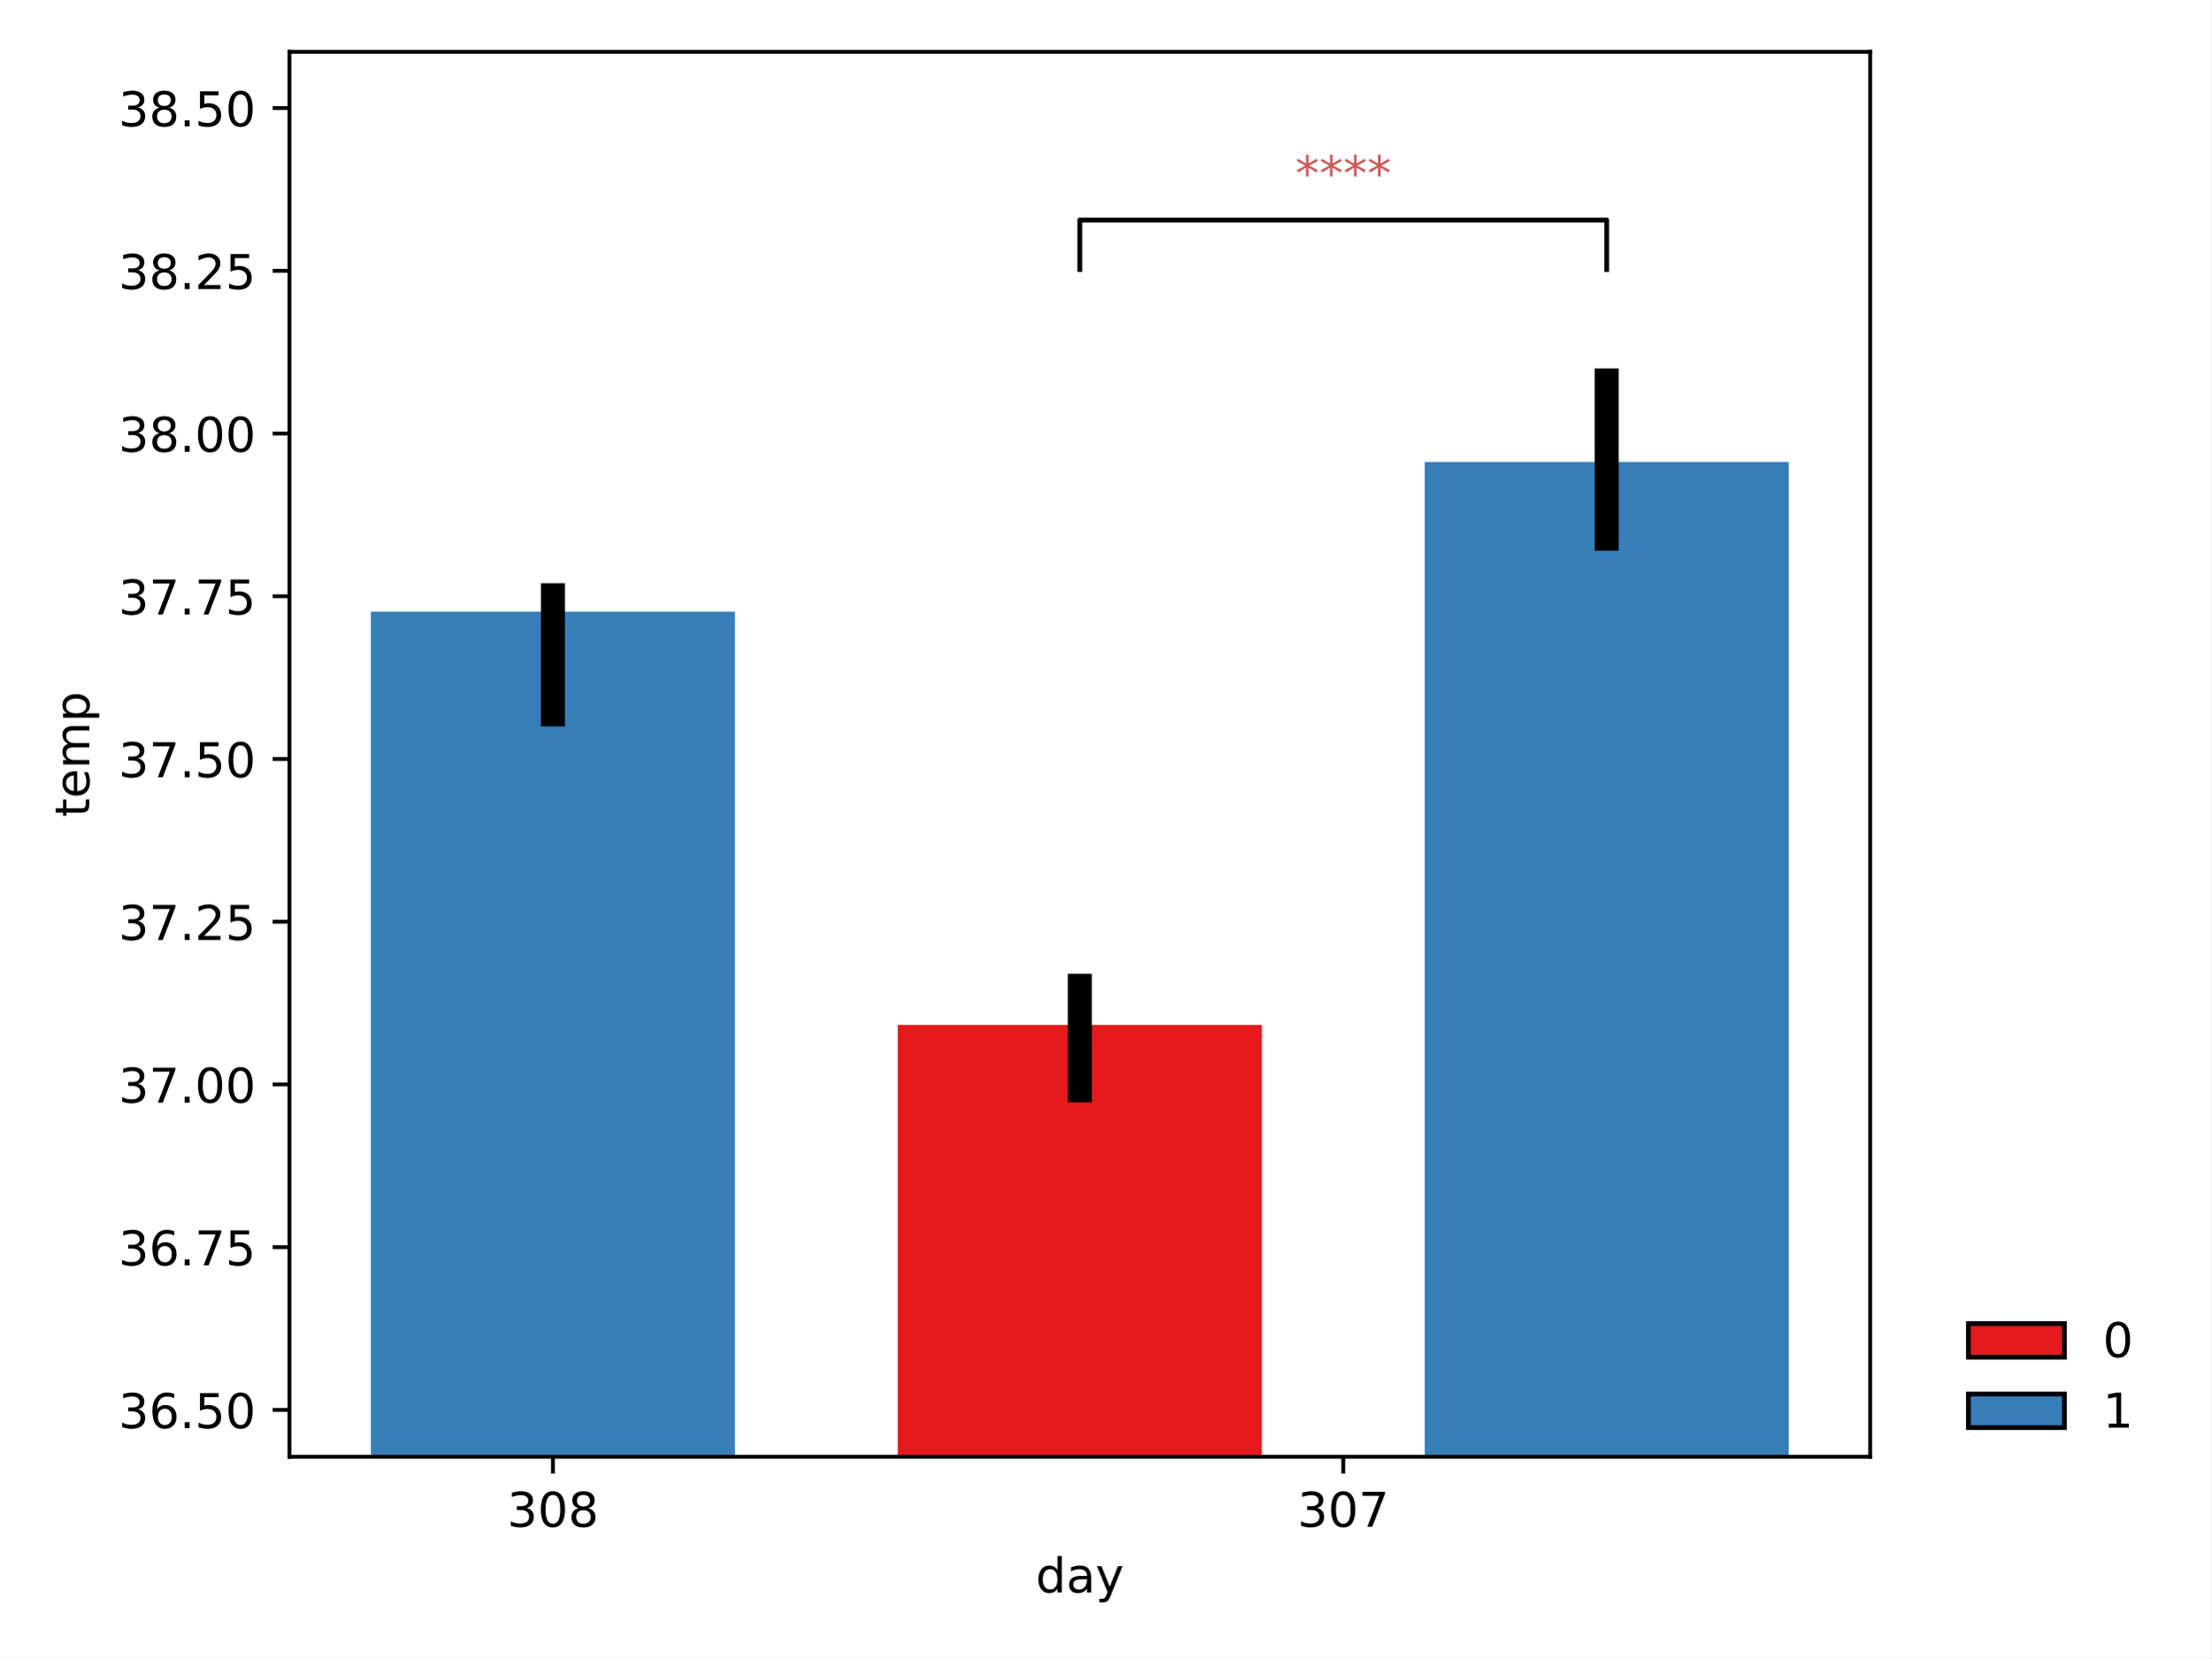
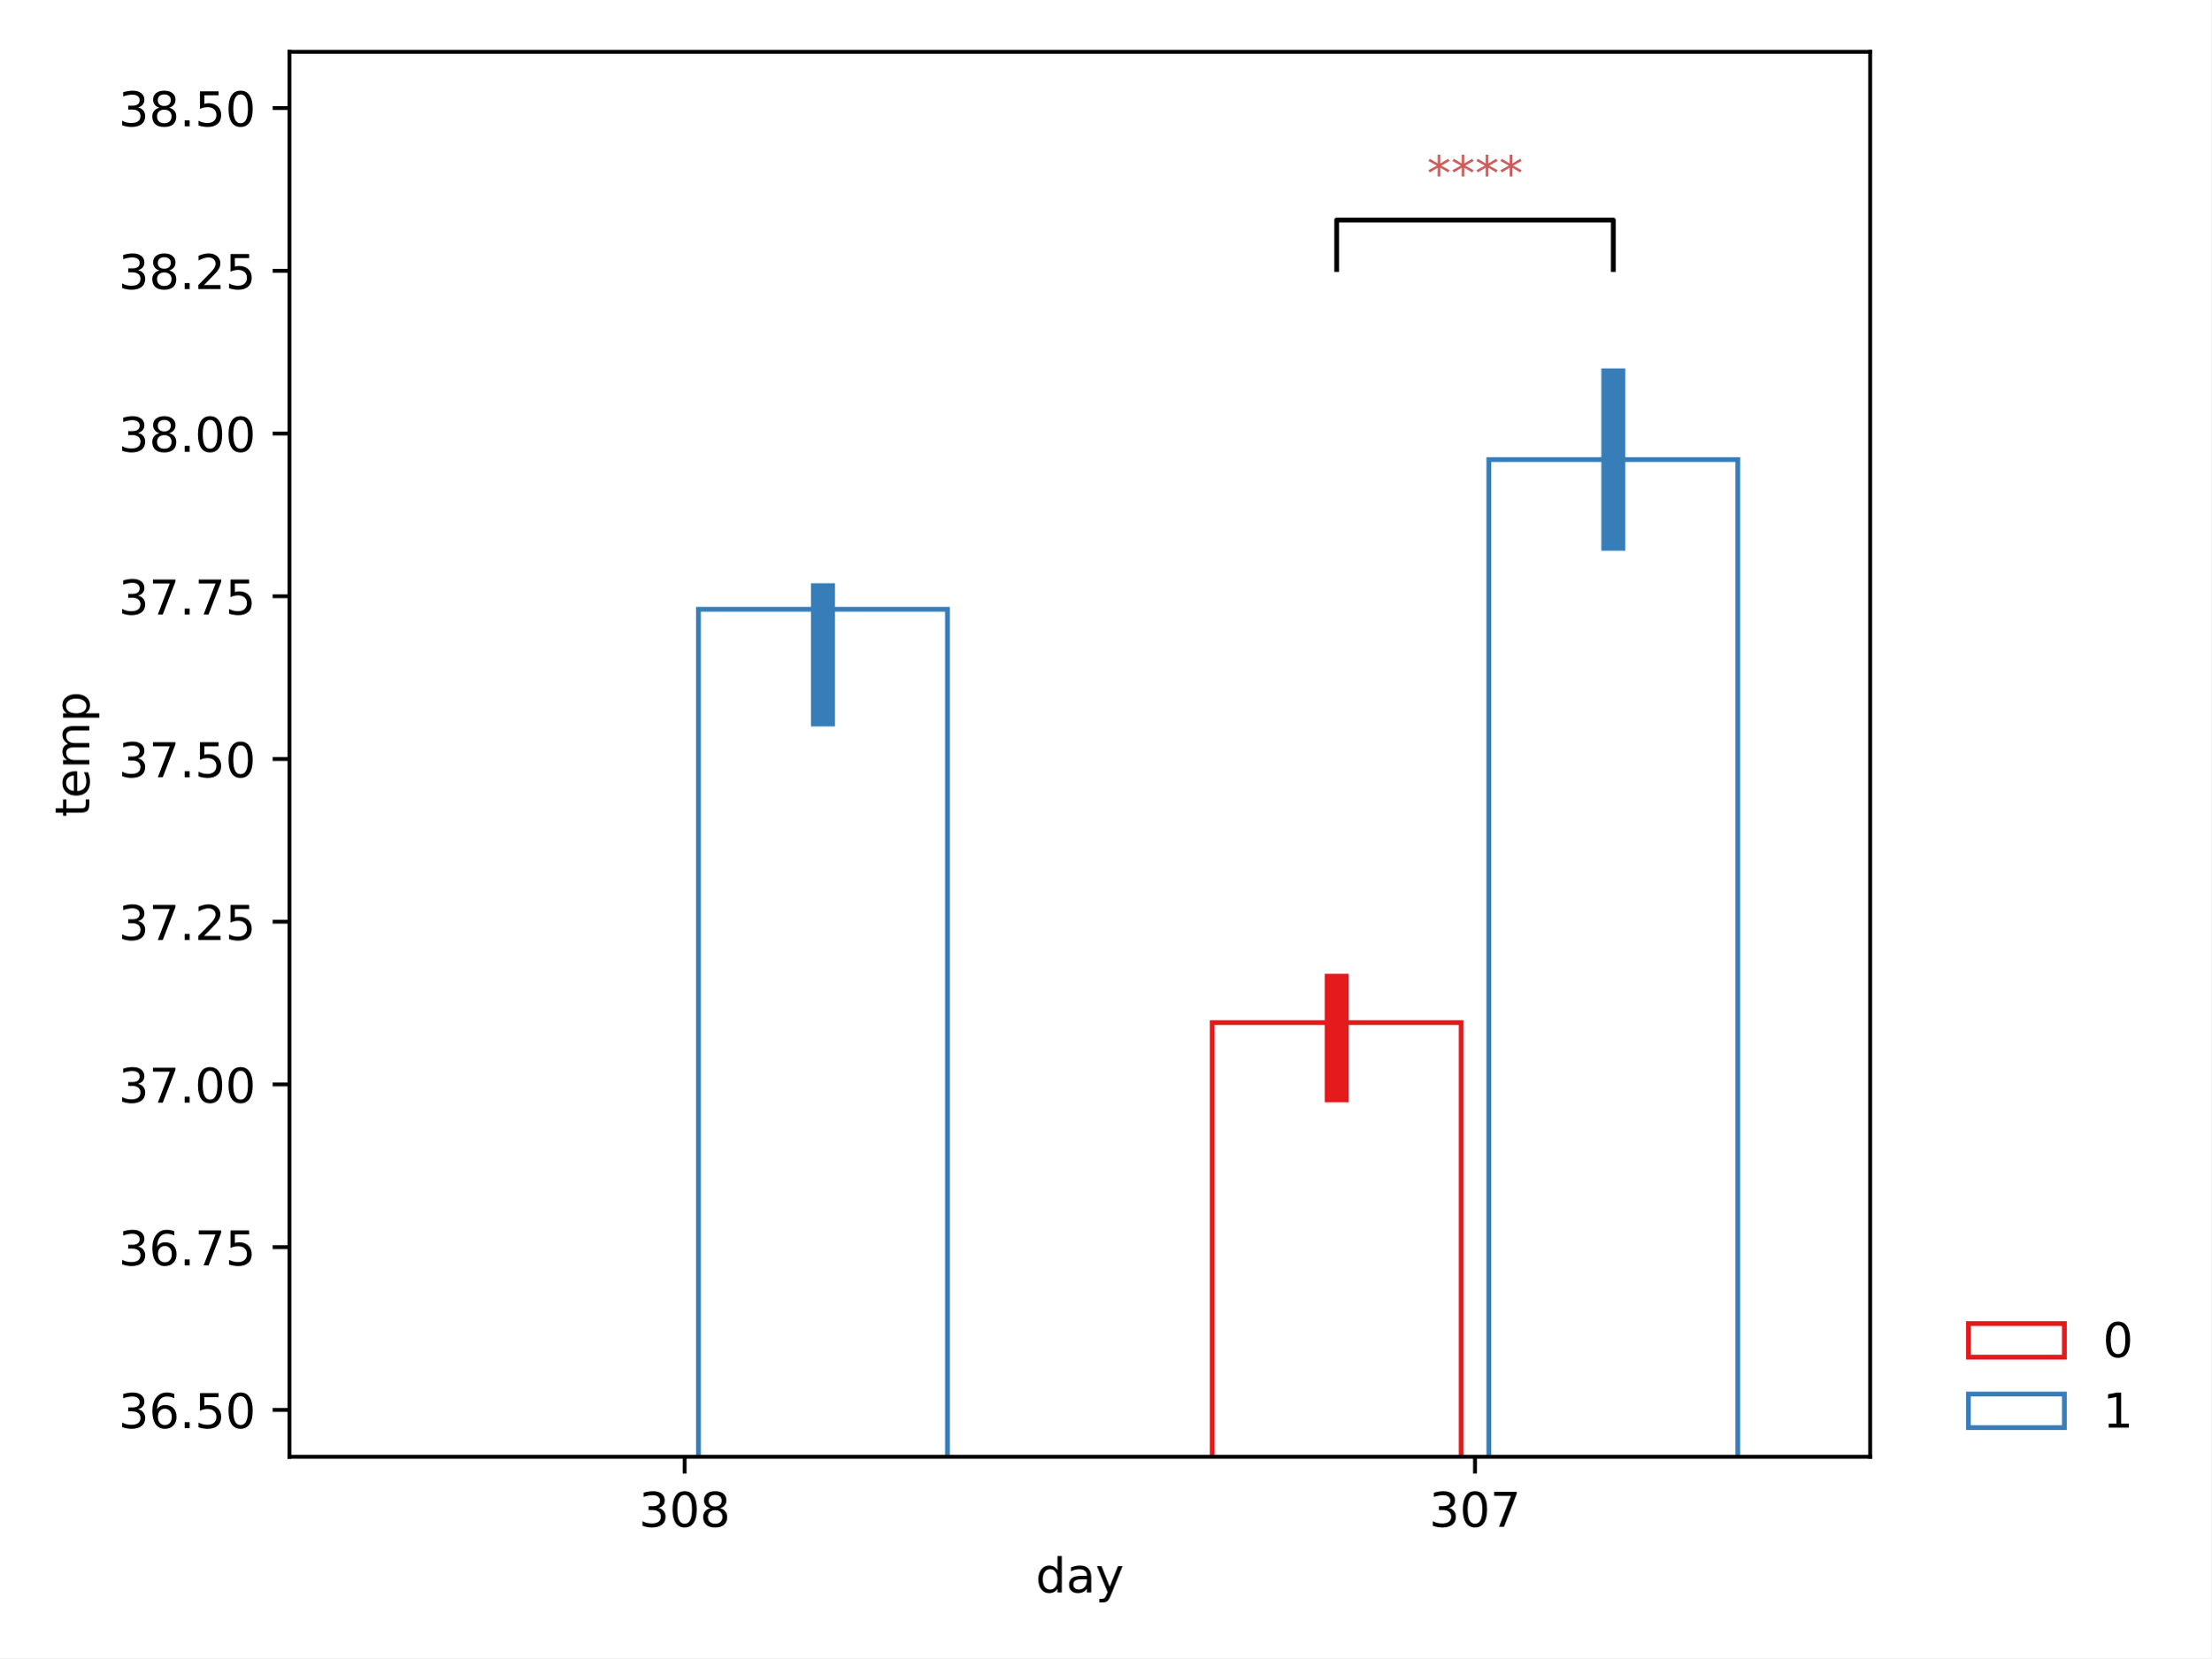
<svg xmlns="http://www.w3.org/2000/svg" xmlns:xlink="http://www.w3.org/1999/xlink" height="345.6pt" version="1.1" viewBox="0 0 460.8 345.6" width="460.8pt">
  <defs>
    <style type="text/css">
*{stroke-linecap:butt;stroke-linejoin:round;}
  </style>
  </defs>
  <g id="figure_1">
    <g id="patch_1">
      <path d="M 0 345.6  L 460.8 345.6  L 460.8 0  L 0 0  z " style="fill:#ffffff;" />
    </g>
    <g id="axes_1">
      <g id="patch_2">
        <path d="M 60.32 303.64  L 389.754 303.64  L 389.754 10.8  L 60.32 10.8  z " style="fill:#ffffff;" />
      </g>
      <g id="patch_3">
-         <path clip-path="url(#p19be1545d4)" d="M 76.792 5245.993  L 153.66 5245.993  L 153.66 126.992  L 76.792 126.992  z " style="fill:#377eb8;stroke:#ffffff;stroke-linejoin:miter;" />
+         <path clip-path="url(#pac755e632e)" d="M 145.561 5245.993  L 197.447 5245.993  L 197.447 126.992  L 145.561 126.992  z " style="fill:#ffffff;stroke:#377eb8;stroke-linejoin:miter;" />
      </g>
      <g id="patch_4">
-         <path clip-path="url(#p19be1545d4)" d="M 186.603 5245.993  L 263.471 5245.993  L 263.471 213.145  L 186.603 213.145  z " style="fill:#e41a1c;stroke:#ffffff;stroke-linejoin:miter;" />
+         <path clip-path="url(#pac755e632e)" d="M 252.627 5245.993  L 304.513 5245.993  L 304.513 213.145  L 252.627 213.145  z " style="fill:#ffffff;stroke:#e41a1c;stroke-linejoin:miter;" />
      </g>
      <g id="patch_5">
-         <path clip-path="url(#p19be1545d4)" d="M 296.414 5245.993  L 373.282 5245.993  L 373.282 95.787  L 296.414 95.787  z " style="fill:#377eb8;stroke:#ffffff;stroke-linejoin:miter;" />
+         <path clip-path="url(#pac755e632e)" d="M 310.278 5245.993  L 362.164 5245.993  L 362.164 95.787  L 310.278 95.787  z " style="fill:#ffffff;stroke:#377eb8;stroke-linejoin:miter;" />
      </g>
      <g id="matplotlib.axis_1">
        <g id="xtick_1">
          <g id="line2d_1">
            <defs>
-               <path d="M 0 0  L 0 3.5  " id="m4ffe4b6c6b" style="stroke:#000000;stroke-width:0.8;" />
-             </defs>
-             <g>
-               <use style="stroke:#000000;stroke-width:0.8;" x="115.226" xlink:href="#m4ffe4b6c6b" y="303.64" />
+               <path d="M 0 0  L 0 3.5  " id="me28d8fda8d" style="stroke:#000000;stroke-width:0.8;" />
+             </defs>
+             <g>
+               <use style="stroke:#000000;stroke-width:0.8;" x="142.679" xlink:href="#me28d8fda8d" y="303.64" />
            </g>
          </g>
          <g id="text_1">
            <defs>
              <path d="M 40.578 39.312  Q 47.656 37.797 51.625 33  Q 55.609 28.219 55.609 21.188  Q 55.609 10.406 48.188 4.484  Q 40.766 -1.422 27.094 -1.422  Q 22.516 -1.422 17.656 -0.516  Q 12.797 0.391 7.625 2.203  L 7.625 11.719  Q 11.719 9.328 16.594 8.109  Q 21.484 6.891 26.812 6.891  Q 36.078 6.891 40.938 10.547  Q 45.797 14.203 45.797 21.188  Q 45.797 27.641 41.281 31.266  Q 36.766 34.906 28.719 34.906  L 20.219 34.906  L 20.219 43.016  L 29.109 43.016  Q 36.375 43.016 40.234 45.922  Q 44.094 48.828 44.094 54.297  Q 44.094 59.906 40.109 62.906  Q 36.141 65.922 28.719 65.922  Q 24.656 65.922 20.016 65.031  Q 15.375 64.156 9.812 62.312  L 9.812 71.094  Q 15.438 72.656 20.344 73.438  Q 25.25 74.219 29.594 74.219  Q 40.828 74.219 47.359 69.109  Q 53.906 64.016 53.906 55.328  Q 53.906 49.266 50.438 45.094  Q 46.969 40.922 40.578 39.312  z " id="DejaVuSans-51" />
              <path d="M 31.781 66.406  Q 24.172 66.406 20.328 58.906  Q 16.5 51.422 16.5 36.375  Q 16.5 21.391 20.328 13.891  Q 24.172 6.391 31.781 6.391  Q 39.453 6.391 43.281 13.891  Q 47.125 21.391 47.125 36.375  Q 47.125 51.422 43.281 58.906  Q 39.453 66.406 31.781 66.406  z M 31.781 74.219  Q 44.047 74.219 50.516 64.516  Q 56.984 54.828 56.984 36.375  Q 56.984 17.969 50.516 8.266  Q 44.047 -1.422 31.781 -1.422  Q 19.531 -1.422 13.062 8.266  Q 6.594 17.969 6.594 36.375  Q 6.594 54.828 13.062 64.516  Q 19.531 74.219 31.781 74.219  z " id="DejaVuSans-48" />
              <path d="M 31.781 34.625  Q 24.75 34.625 20.719 30.859  Q 16.703 27.094 16.703 20.516  Q 16.703 13.922 20.719 10.156  Q 24.75 6.391 31.781 6.391  Q 38.812 6.391 42.859 10.172  Q 46.922 13.969 46.922 20.516  Q 46.922 27.094 42.891 30.859  Q 38.875 34.625 31.781 34.625  z M 21.922 38.812  Q 15.578 40.375 12.031 44.719  Q 8.5 49.078 8.5 55.328  Q 8.5 64.062 14.719 69.141  Q 20.953 74.219 31.781 74.219  Q 42.672 74.219 48.875 69.141  Q 55.078 64.062 55.078 55.328  Q 55.078 49.078 51.531 44.719  Q 48 40.375 41.703 38.812  Q 48.828 37.156 52.797 32.312  Q 56.781 27.484 56.781 20.516  Q 56.781 9.906 50.312 4.234  Q 43.844 -1.422 31.781 -1.422  Q 19.734 -1.422 13.25 4.234  Q 6.781 9.906 6.781 20.516  Q 6.781 27.484 10.781 32.312  Q 14.797 37.156 21.922 38.812  z M 18.312 54.391  Q 18.312 48.734 21.844 45.562  Q 25.391 42.391 31.781 42.391  Q 38.141 42.391 41.719 45.562  Q 45.312 48.734 45.312 54.391  Q 45.312 60.062 41.719 63.234  Q 38.141 66.406 31.781 66.406  Q 25.391 66.406 21.844 63.234  Q 18.312 60.062 18.312 54.391  z " id="DejaVuSans-56" />
            </defs>
-             <g transform="translate(105.6819 318.2384)scale(0.1 -0.1)">
+             <g transform="translate(133.1347 318.2384)scale(0.1 -0.1)">
              <use xlink:href="#DejaVuSans-51" />
              <use x="63.623" xlink:href="#DejaVuSans-48" />
              <use x="127.246" xlink:href="#DejaVuSans-56" />
            </g>
          </g>
        </g>
        <g id="xtick_2">
          <g id="line2d_2">
            <g>
-               <use style="stroke:#000000;stroke-width:0.8;" x="279.943" xlink:href="#m4ffe4b6c6b" y="303.64" />
+               <use style="stroke:#000000;stroke-width:0.8;" x="307.396" xlink:href="#me28d8fda8d" y="303.64" />
            </g>
          </g>
          <g id="text_2">
            <defs>
              <path d="M 8.203 72.906  L 55.078 72.906  L 55.078 68.703  L 28.609 0  L 18.312 0  L 43.219 64.594  L 8.203 64.594  z " id="DejaVuSans-55" />
            </defs>
-             <g transform="translate(270.3989 318.2384)scale(0.1 -0.1)">
+             <g transform="translate(297.8517 318.2384)scale(0.1 -0.1)">
              <use xlink:href="#DejaVuSans-51" />
              <use x="63.623" xlink:href="#DejaVuSans-48" />
              <use x="127.246" xlink:href="#DejaVuSans-55" />
            </g>
          </g>
        </g>
        <g id="text_3">
          <defs>
            <path d="M 45.406 46.391  L 45.406 75.984  L 54.391 75.984  L 54.391 0  L 45.406 0  L 45.406 8.203  Q 42.578 3.328 38.25 0.953  Q 33.938 -1.422 27.875 -1.422  Q 17.969 -1.422 11.734 6.484  Q 5.516 14.406 5.516 27.297  Q 5.516 40.188 11.734 48.094  Q 17.969 56 27.875 56  Q 33.938 56 38.25 53.625  Q 42.578 51.266 45.406 46.391  z M 14.797 27.297  Q 14.797 17.391 18.875 11.75  Q 22.953 6.109 30.078 6.109  Q 37.203 6.109 41.297 11.75  Q 45.406 17.391 45.406 27.297  Q 45.406 37.203 41.297 42.844  Q 37.203 48.484 30.078 48.484  Q 22.953 48.484 18.875 42.844  Q 14.797 37.203 14.797 27.297  z " id="DejaVuSans-100" />
            <path d="M 34.281 27.484  Q 23.391 27.484 19.188 25  Q 14.984 22.516 14.984 16.5  Q 14.984 11.719 18.141 8.906  Q 21.297 6.109 26.703 6.109  Q 34.188 6.109 38.703 11.406  Q 43.219 16.703 43.219 25.484  L 43.219 27.484  z M 52.203 31.203  L 52.203 0  L 43.219 0  L 43.219 8.297  Q 40.141 3.328 35.547 0.953  Q 30.953 -1.422 24.312 -1.422  Q 15.922 -1.422 10.953 3.297  Q 6 8.016 6 15.922  Q 6 25.141 12.172 29.828  Q 18.359 34.516 30.609 34.516  L 43.219 34.516  L 43.219 35.406  Q 43.219 41.609 39.141 45  Q 35.062 48.391 27.688 48.391  Q 23 48.391 18.547 47.266  Q 14.109 46.141 10.016 43.891  L 10.016 52.203  Q 14.938 54.109 19.578 55.047  Q 24.219 56 28.609 56  Q 40.484 56 46.344 49.844  Q 52.203 43.703 52.203 31.203  z " id="DejaVuSans-97" />
            <path d="M 32.172 -5.078  Q 28.375 -14.844 24.75 -17.812  Q 21.141 -20.797 15.094 -20.797  L 7.906 -20.797  L 7.906 -13.281  L 13.188 -13.281  Q 16.891 -13.281 18.938 -11.516  Q 21 -9.766 23.484 -3.219  L 25.094 0.875  L 2.984 54.688  L 12.5 54.688  L 29.594 11.922  L 46.688 54.688  L 56.203 54.688  z " id="DejaVuSans-121" />
          </defs>
          <g transform="translate(215.8393 331.9166)scale(0.1 -0.1)">
            <use xlink:href="#DejaVuSans-100" />
            <use x="63.477" xlink:href="#DejaVuSans-97" />
            <use x="124.756" xlink:href="#DejaVuSans-121" />
          </g>
        </g>
      </g>
      <g id="matplotlib.axis_2">
        <g id="ytick_1">
          <g id="line2d_3">
            <defs>
-               <path d="M 0 0  L -3.5 0  " id="m818cc92460" style="stroke:#000000;stroke-width:0.8;" />
-             </defs>
-             <g>
-               <use style="stroke:#000000;stroke-width:0.8;" x="60.32" xlink:href="#m818cc92460" y="293.871" />
+               <path d="M 0 0  L -3.5 0  " id="mf14f3dde17" style="stroke:#000000;stroke-width:0.8;" />
+             </defs>
+             <g>
+               <use style="stroke:#000000;stroke-width:0.8;" x="60.32" xlink:href="#mf14f3dde17" y="293.871" />
            </g>
          </g>
          <g id="text_4">
            <defs>
              <path d="M 33.016 40.375  Q 26.375 40.375 22.484 35.828  Q 18.609 31.297 18.609 23.391  Q 18.609 15.531 22.484 10.953  Q 26.375 6.391 33.016 6.391  Q 39.656 6.391 43.531 10.953  Q 47.406 15.531 47.406 23.391  Q 47.406 31.297 43.531 35.828  Q 39.656 40.375 33.016 40.375  z M 52.594 71.297  L 52.594 62.312  Q 48.875 64.062 45.094 64.984  Q 41.312 65.922 37.594 65.922  Q 27.828 65.922 22.672 59.328  Q 17.531 52.734 16.797 39.406  Q 19.672 43.656 24.016 45.922  Q 28.375 48.188 33.594 48.188  Q 44.578 48.188 50.953 41.516  Q 57.328 34.859 57.328 23.391  Q 57.328 12.156 50.688 5.359  Q 44.047 -1.422 33.016 -1.422  Q 20.359 -1.422 13.672 8.266  Q 6.984 17.969 6.984 36.375  Q 6.984 53.656 15.188 63.938  Q 23.391 74.219 37.203 74.219  Q 40.922 74.219 44.703 73.484  Q 48.484 72.75 52.594 71.297  z " id="DejaVuSans-54" />
              <path d="M 10.688 12.406  L 21 12.406  L 21 0  L 10.688 0  z " id="DejaVuSans-46" />
              <path d="M 10.797 72.906  L 49.516 72.906  L 49.516 64.594  L 19.828 64.594  L 19.828 46.734  Q 21.969 47.469 24.109 47.828  Q 26.266 48.188 28.422 48.188  Q 40.625 48.188 47.75 41.5  Q 54.891 34.812 54.891 23.391  Q 54.891 11.625 47.562 5.094  Q 40.234 -1.422 26.906 -1.422  Q 22.312 -1.422 17.547 -0.641  Q 12.797 0.141 7.719 1.703  L 7.719 11.625  Q 12.109 9.234 16.797 8.062  Q 21.484 6.891 26.703 6.891  Q 35.156 6.891 40.078 11.328  Q 45.016 15.766 45.016 23.391  Q 45.016 31 40.078 35.438  Q 35.156 39.891 26.703 39.891  Q 22.75 39.891 18.812 39.016  Q 14.891 38.141 10.797 36.281  z " id="DejaVuSans-53" />
            </defs>
            <g transform="translate(24.69187 297.6706)scale(0.1 -0.1)">
              <use xlink:href="#DejaVuSans-51" />
              <use x="63.623" xlink:href="#DejaVuSans-54" />
              <use x="127.246" xlink:href="#DejaVuSans-46" />
              <use x="159.033" xlink:href="#DejaVuSans-53" />
              <use x="222.656" xlink:href="#DejaVuSans-48" />
            </g>
          </g>
        </g>
        <g id="ytick_2">
          <g id="line2d_4">
            <g>
-               <use style="stroke:#000000;stroke-width:0.8;" x="60.32" xlink:href="#m818cc92460" y="259.953" />
+               <use style="stroke:#000000;stroke-width:0.8;" x="60.32" xlink:href="#mf14f3dde17" y="259.953" />
            </g>
          </g>
          <g id="text_5">
            <g transform="translate(24.69187 263.752)scale(0.1 -0.1)">
              <use xlink:href="#DejaVuSans-51" />
              <use x="63.623" xlink:href="#DejaVuSans-54" />
              <use x="127.246" xlink:href="#DejaVuSans-46" />
              <use x="159.033" xlink:href="#DejaVuSans-55" />
              <use x="222.656" xlink:href="#DejaVuSans-53" />
            </g>
          </g>
        </g>
        <g id="ytick_3">
          <g id="line2d_5">
            <g>
-               <use style="stroke:#000000;stroke-width:0.8;" x="60.32" xlink:href="#m818cc92460" y="226.034" />
+               <use style="stroke:#000000;stroke-width:0.8;" x="60.32" xlink:href="#mf14f3dde17" y="226.034" />
            </g>
          </g>
          <g id="text_6">
            <g transform="translate(24.69187 229.8334)scale(0.1 -0.1)">
              <use xlink:href="#DejaVuSans-51" />
              <use x="63.623" xlink:href="#DejaVuSans-55" />
              <use x="127.246" xlink:href="#DejaVuSans-46" />
              <use x="159.033" xlink:href="#DejaVuSans-48" />
              <use x="222.656" xlink:href="#DejaVuSans-48" />
            </g>
          </g>
        </g>
        <g id="ytick_4">
          <g id="line2d_6">
            <g>
-               <use style="stroke:#000000;stroke-width:0.8;" x="60.32" xlink:href="#m818cc92460" y="192.115" />
+               <use style="stroke:#000000;stroke-width:0.8;" x="60.32" xlink:href="#mf14f3dde17" y="192.115" />
            </g>
          </g>
          <g id="text_7">
            <defs>
              <path d="M 19.188 8.297  L 53.609 8.297  L 53.609 0  L 7.328 0  L 7.328 8.297  Q 12.938 14.109 22.625 23.891  Q 32.328 33.688 34.812 36.531  Q 39.547 41.844 41.422 45.531  Q 43.312 49.219 43.312 52.781  Q 43.312 58.594 39.234 62.25  Q 35.156 65.922 28.609 65.922  Q 23.969 65.922 18.812 64.312  Q 13.672 62.703 7.812 59.422  L 7.812 69.391  Q 13.766 71.781 18.938 73  Q 24.125 74.219 28.422 74.219  Q 39.75 74.219 46.484 68.547  Q 53.219 62.891 53.219 53.422  Q 53.219 48.922 51.531 44.891  Q 49.859 40.875 45.406 35.406  Q 44.188 33.984 37.641 27.219  Q 31.109 20.453 19.188 8.297  z " id="DejaVuSans-50" />
            </defs>
            <g transform="translate(24.69187 195.9147)scale(0.1 -0.1)">
              <use xlink:href="#DejaVuSans-51" />
              <use x="63.623" xlink:href="#DejaVuSans-55" />
              <use x="127.246" xlink:href="#DejaVuSans-46" />
              <use x="159.033" xlink:href="#DejaVuSans-50" />
              <use x="222.656" xlink:href="#DejaVuSans-53" />
            </g>
          </g>
        </g>
        <g id="ytick_5">
          <g id="line2d_7">
            <g>
-               <use style="stroke:#000000;stroke-width:0.8;" x="60.32" xlink:href="#m818cc92460" y="158.197" />
+               <use style="stroke:#000000;stroke-width:0.8;" x="60.32" xlink:href="#mf14f3dde17" y="158.197" />
            </g>
          </g>
          <g id="text_8">
            <g transform="translate(24.69187 161.9961)scale(0.1 -0.1)">
              <use xlink:href="#DejaVuSans-51" />
              <use x="63.623" xlink:href="#DejaVuSans-55" />
              <use x="127.246" xlink:href="#DejaVuSans-46" />
              <use x="159.033" xlink:href="#DejaVuSans-53" />
              <use x="222.656" xlink:href="#DejaVuSans-48" />
            </g>
          </g>
        </g>
        <g id="ytick_6">
          <g id="line2d_8">
            <g>
-               <use style="stroke:#000000;stroke-width:0.8;" x="60.32" xlink:href="#m818cc92460" y="124.278" />
+               <use style="stroke:#000000;stroke-width:0.8;" x="60.32" xlink:href="#mf14f3dde17" y="124.278" />
            </g>
          </g>
          <g id="text_9">
            <g transform="translate(24.69187 128.0774)scale(0.1 -0.1)">
              <use xlink:href="#DejaVuSans-51" />
              <use x="63.623" xlink:href="#DejaVuSans-55" />
              <use x="127.246" xlink:href="#DejaVuSans-46" />
              <use x="159.033" xlink:href="#DejaVuSans-55" />
              <use x="222.656" xlink:href="#DejaVuSans-53" />
            </g>
          </g>
        </g>
        <g id="ytick_7">
          <g id="line2d_9">
            <g>
-               <use style="stroke:#000000;stroke-width:0.8;" x="60.32" xlink:href="#m818cc92460" y="90.36" />
+               <use style="stroke:#000000;stroke-width:0.8;" x="60.32" xlink:href="#mf14f3dde17" y="90.36" />
            </g>
          </g>
          <g id="text_10">
            <g transform="translate(24.69187 94.15879)scale(0.1 -0.1)">
              <use xlink:href="#DejaVuSans-51" />
              <use x="63.623" xlink:href="#DejaVuSans-56" />
              <use x="127.246" xlink:href="#DejaVuSans-46" />
              <use x="159.033" xlink:href="#DejaVuSans-48" />
              <use x="222.656" xlink:href="#DejaVuSans-48" />
            </g>
          </g>
        </g>
        <g id="ytick_8">
          <g id="line2d_10">
            <g>
-               <use style="stroke:#000000;stroke-width:0.8;" x="60.32" xlink:href="#m818cc92460" y="56.441" />
+               <use style="stroke:#000000;stroke-width:0.8;" x="60.32" xlink:href="#mf14f3dde17" y="56.441" />
            </g>
          </g>
          <g id="text_11">
            <g transform="translate(24.69187 60.24014)scale(0.1 -0.1)">
              <use xlink:href="#DejaVuSans-51" />
              <use x="63.623" xlink:href="#DejaVuSans-56" />
              <use x="127.246" xlink:href="#DejaVuSans-46" />
              <use x="159.033" xlink:href="#DejaVuSans-50" />
              <use x="222.656" xlink:href="#DejaVuSans-53" />
            </g>
          </g>
        </g>
        <g id="ytick_9">
          <g id="line2d_11">
            <g>
-               <use style="stroke:#000000;stroke-width:0.8;" x="60.32" xlink:href="#m818cc92460" y="22.522" />
+               <use style="stroke:#000000;stroke-width:0.8;" x="60.32" xlink:href="#mf14f3dde17" y="22.522" />
            </g>
          </g>
          <g id="text_12">
            <g transform="translate(24.69187 26.3215)scale(0.1 -0.1)">
              <use xlink:href="#DejaVuSans-51" />
              <use x="63.623" xlink:href="#DejaVuSans-56" />
              <use x="127.246" xlink:href="#DejaVuSans-46" />
              <use x="159.033" xlink:href="#DejaVuSans-53" />
              <use x="222.656" xlink:href="#DejaVuSans-48" />
            </g>
          </g>
        </g>
        <g id="text_13">
          <defs>
            <path d="M 18.312 70.219  L 18.312 54.688  L 36.812 54.688  L 36.812 47.703  L 18.312 47.703  L 18.312 18.016  Q 18.312 11.328 20.141 9.422  Q 21.969 7.516 27.594 7.516  L 36.812 7.516  L 36.812 0  L 27.594 0  Q 17.188 0 13.234 3.875  Q 9.281 7.766 9.281 18.016  L 9.281 47.703  L 2.688 47.703  L 2.688 54.688  L 9.281 54.688  L 9.281 70.219  z " id="DejaVuSans-116" />
            <path d="M 56.203 29.594  L 56.203 25.203  L 14.891 25.203  Q 15.484 15.922 20.484 11.062  Q 25.484 6.203 34.422 6.203  Q 39.594 6.203 44.453 7.469  Q 49.312 8.734 54.109 11.281  L 54.109 2.781  Q 49.266 0.734 44.188 -0.344  Q 39.109 -1.422 33.891 -1.422  Q 20.797 -1.422 13.156 6.188  Q 5.516 13.812 5.516 26.812  Q 5.516 40.234 12.766 48.109  Q 20.016 56 32.328 56  Q 43.359 56 49.781 48.891  Q 56.203 41.797 56.203 29.594  z M 47.219 32.234  Q 47.125 39.594 43.094 43.984  Q 39.062 48.391 32.422 48.391  Q 24.906 48.391 20.391 44.141  Q 15.875 39.891 15.188 32.172  z " id="DejaVuSans-101" />
            <path d="M 52 44.188  Q 55.375 50.25 60.062 53.125  Q 64.75 56 71.094 56  Q 79.641 56 84.281 50.016  Q 88.922 44.047 88.922 33.016  L 88.922 0  L 79.891 0  L 79.891 32.719  Q 79.891 40.578 77.094 44.375  Q 74.312 48.188 68.609 48.188  Q 61.625 48.188 57.562 43.547  Q 53.516 38.922 53.516 30.906  L 53.516 0  L 44.484 0  L 44.484 32.719  Q 44.484 40.625 41.703 44.406  Q 38.922 48.188 33.109 48.188  Q 26.219 48.188 22.156 43.531  Q 18.109 38.875 18.109 30.906  L 18.109 0  L 9.078 0  L 9.078 54.688  L 18.109 54.688  L 18.109 46.188  Q 21.188 51.219 25.484 53.609  Q 29.781 56 35.688 56  Q 41.656 56 45.828 52.969  Q 50 49.953 52 44.188  z " id="DejaVuSans-109" />
            <path d="M 18.109 8.203  L 18.109 -20.797  L 9.078 -20.797  L 9.078 54.688  L 18.109 54.688  L 18.109 46.391  Q 20.953 51.266 25.266 53.625  Q 29.594 56 35.594 56  Q 45.562 56 51.781 48.094  Q 58.016 40.188 58.016 27.297  Q 58.016 14.406 51.781 6.484  Q 45.562 -1.422 35.594 -1.422  Q 29.594 -1.422 25.266 0.953  Q 20.953 3.328 18.109 8.203  z M 48.688 27.297  Q 48.688 37.203 44.609 42.844  Q 40.531 48.484 33.406 48.484  Q 26.266 48.484 22.188 42.844  Q 18.109 37.203 18.109 27.297  Q 18.109 17.391 22.188 11.75  Q 26.266 6.109 33.406 6.109  Q 40.531 6.109 44.609 11.75  Q 48.688 17.391 48.688 27.297  z " id="DejaVuSans-112" />
          </defs>
          <g transform="translate(18.61219 170.3013)rotate(-90)scale(0.1 -0.1)">
            <use xlink:href="#DejaVuSans-116" />
            <use x="39.209" xlink:href="#DejaVuSans-101" />
            <use x="100.732" xlink:href="#DejaVuSans-109" />
            <use x="198.145" xlink:href="#DejaVuSans-112" />
          </g>
        </g>
      </g>
      <g id="LineCollection_1">
-         <path clip-path="url(#p19be1545d4)" d="M 115.226 151.413  L 115.226 121.565  " style="fill:none;stroke:#000000;stroke-width:5;" />
+         <path clip-path="url(#pac755e632e)" d="M 171.504 151.413  L 171.504 121.565  " style="fill:none;stroke:#377eb8;stroke-width:5;" />
      </g>
      <g id="LineCollection_2">
-         <path clip-path="url(#p19be1545d4)" d="M 225.037 229.765  L 225.037 202.969  " style="fill:none;stroke:#000000;stroke-width:5;" />
+         <path clip-path="url(#pac755e632e)" d="M 278.57 229.765  L 278.57 202.969  " style="fill:none;stroke:#e41a1c;stroke-width:5;" />
      </g>
      <g id="LineCollection_3">
-         <path clip-path="url(#p19be1545d4)" d="M 334.848 114.781  L 334.848 76.792  " style="fill:none;stroke:#000000;stroke-width:5;" />
+         <path clip-path="url(#pac755e632e)" d="M 336.221 114.781  L 336.221 76.792  " style="fill:none;stroke:#377eb8;stroke-width:5;" />
      </g>
      <g id="line2d_12">
-         <path clip-path="url(#p19be1545d4)" d="M 225.037 56.17  L 225.037 45.858  L 334.848 45.858  L 334.848 56.17  " style="fill:none;stroke:#000000;stroke-linecap:square;" />
+         <path clip-path="url(#pac755e632e)" d="M 278.57 56.17  L 278.57 45.858  L 336.221 45.858  L 336.221 56.17  " style="fill:none;stroke:#000000;stroke-linecap:square;" />
      </g>
      <g id="patch_6">
        <path d="M 60.32 303.64  L 60.32 10.8  " style="fill:none;stroke:#000000;stroke-linecap:square;stroke-linejoin:miter;stroke-width:0.8;" />
      </g>
      <g id="patch_7">
        <path d="M 389.754 303.64  L 389.754 10.8  " style="fill:none;stroke:#000000;stroke-linecap:square;stroke-linejoin:miter;stroke-width:0.8;" />
      </g>
      <g id="patch_8">
        <path d="M 60.32 303.64  L 389.754 303.64  " style="fill:none;stroke:#000000;stroke-linecap:square;stroke-linejoin:miter;stroke-width:0.8;" />
      </g>
      <g id="patch_9">
        <path d="M 60.32 10.8  L 389.754 10.8  " style="fill:none;stroke:#000000;stroke-linecap:square;stroke-linejoin:miter;stroke-width:0.8;" />
      </g>
      <g id="text_14">
        <defs>
          <path d="M 47.016 60.891  L 29.5 51.422  L 47.016 41.891  L 44.188 37.109  L 27.781 47.016  L 27.781 28.609  L 22.219 28.609  L 22.219 47.016  L 5.812 37.109  L 2.984 41.891  L 20.516 51.422  L 2.984 60.891  L 5.812 65.719  L 22.219 55.812  L 22.219 74.219  L 27.781 74.219  L 27.781 55.812  L 44.188 65.719  z " id="DejaVuSans-42" />
        </defs>
-         <g style="fill:#cd5c5c;" transform="translate(269.9427 39.65411)scale(0.1 -0.1)">
+         <g style="fill:#cd5c5c;" transform="translate(297.3955 39.65411)scale(0.1 -0.1)">
          <use xlink:href="#DejaVuSans-42" />
          <use x="50" xlink:href="#DejaVuSans-42" />
          <use x="100" xlink:href="#DejaVuSans-42" />
          <use x="150" xlink:href="#DejaVuSans-42" />
        </g>
      </g>
      <g id="legend_1">
        <g id="patch_10">
-           <path d="M 410.226 282.882  L 430.226 282.882  L 430.226 275.882  L 410.226 275.882  z " style="fill:#e41a1c;stroke:#000000;stroke-linejoin:miter;" />
+           <path d="M 410.226 282.882  L 430.226 282.882  L 430.226 275.882  L 410.226 275.882  z " style="fill:#ffffff;stroke:#e41a1c;stroke-linejoin:miter;" />
        </g>
        <g id="text_15">
          <g transform="translate(438.2257 282.8822)scale(0.1 -0.1)">
            <use xlink:href="#DejaVuSans-48" />
          </g>
        </g>
        <g id="patch_11">
-           <path d="M 410.226 297.56  L 430.226 297.56  L 430.226 290.56  L 410.226 290.56  z " style="fill:#377eb8;stroke:#000000;stroke-linejoin:miter;" />
+           <path d="M 410.226 297.56  L 430.226 297.56  L 430.226 290.56  L 410.226 290.56  z " style="fill:#ffffff;stroke:#377eb8;stroke-linejoin:miter;" />
        </g>
        <g id="text_16">
          <defs>
            <path d="M 12.406 8.297  L 28.516 8.297  L 28.516 63.922  L 10.984 60.406  L 10.984 69.391  L 28.422 72.906  L 38.281 72.906  L 38.281 8.297  L 54.391 8.297  L 54.391 0  L 12.406 0  z " id="DejaVuSans-49" />
          </defs>
          <g transform="translate(438.2257 297.5603)scale(0.1 -0.1)">
            <use xlink:href="#DejaVuSans-49" />
          </g>
        </g>
      </g>
    </g>
  </g>
  <defs>
-     <clipPath id="p19be1545d4">
+     <clipPath id="pac755e632e">
      <rect height="292.84" width="329.434" x="60.32" y="10.8" />
    </clipPath>
  </defs>
</svg>
